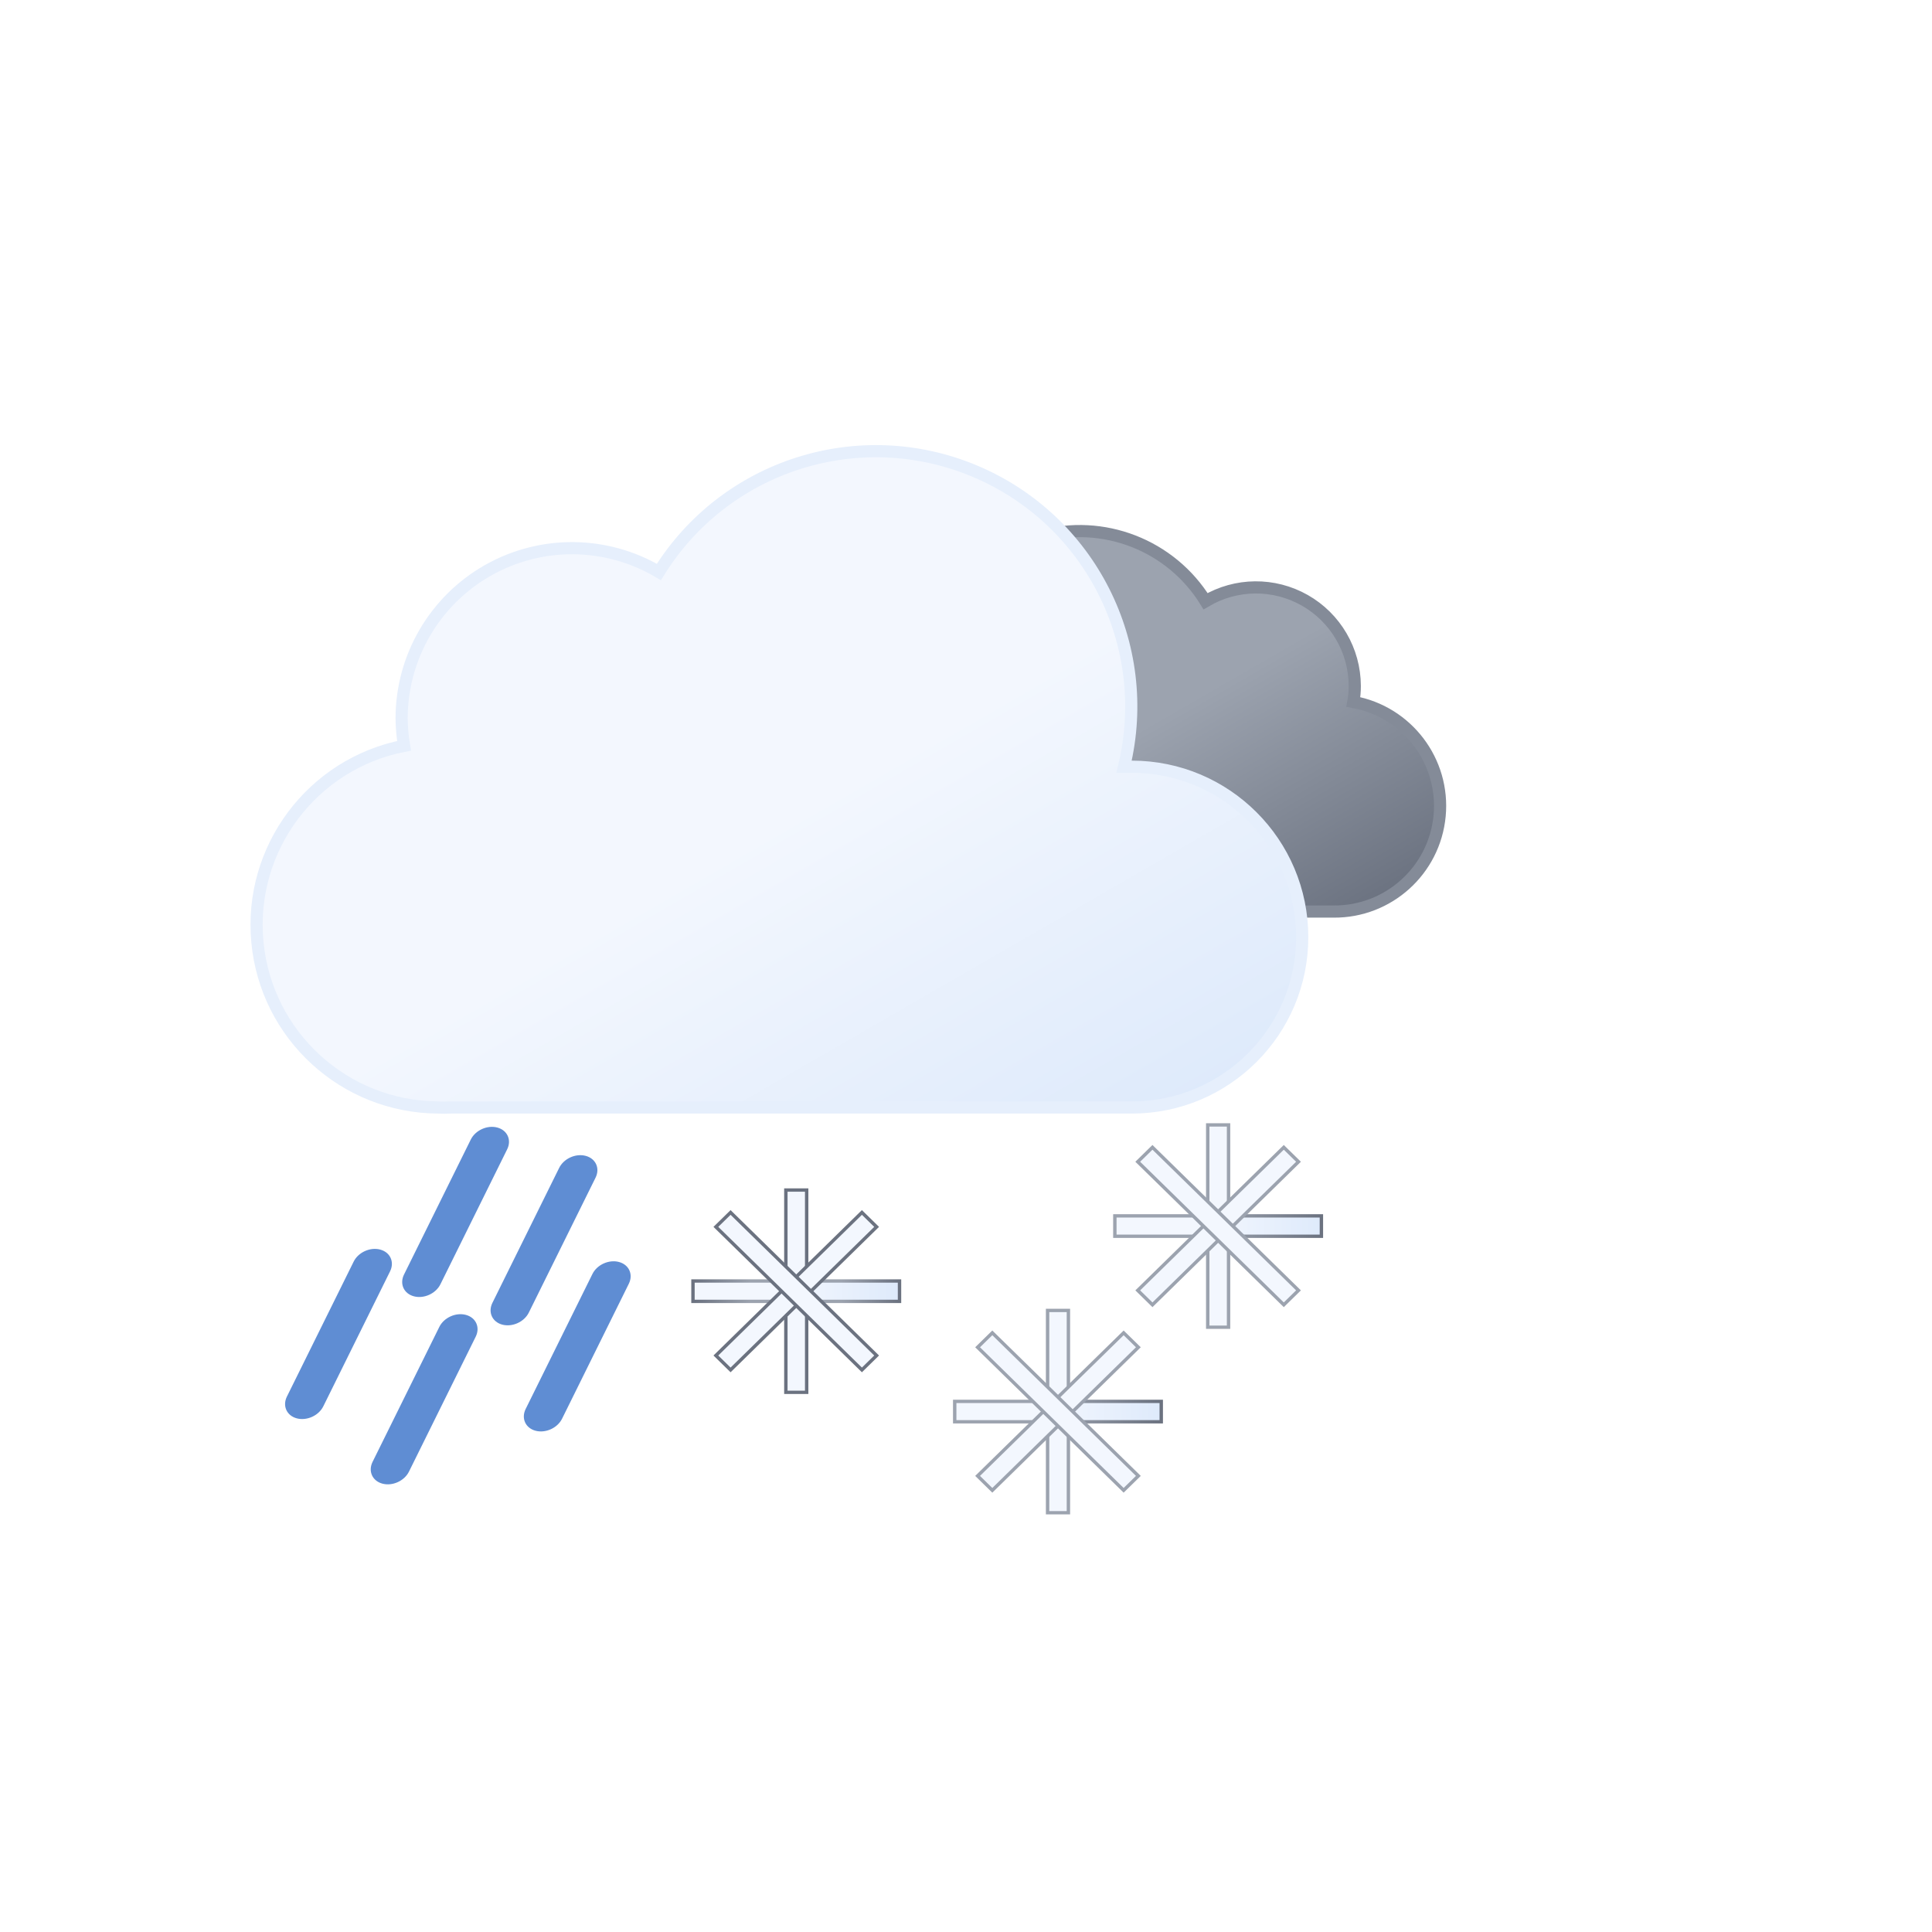
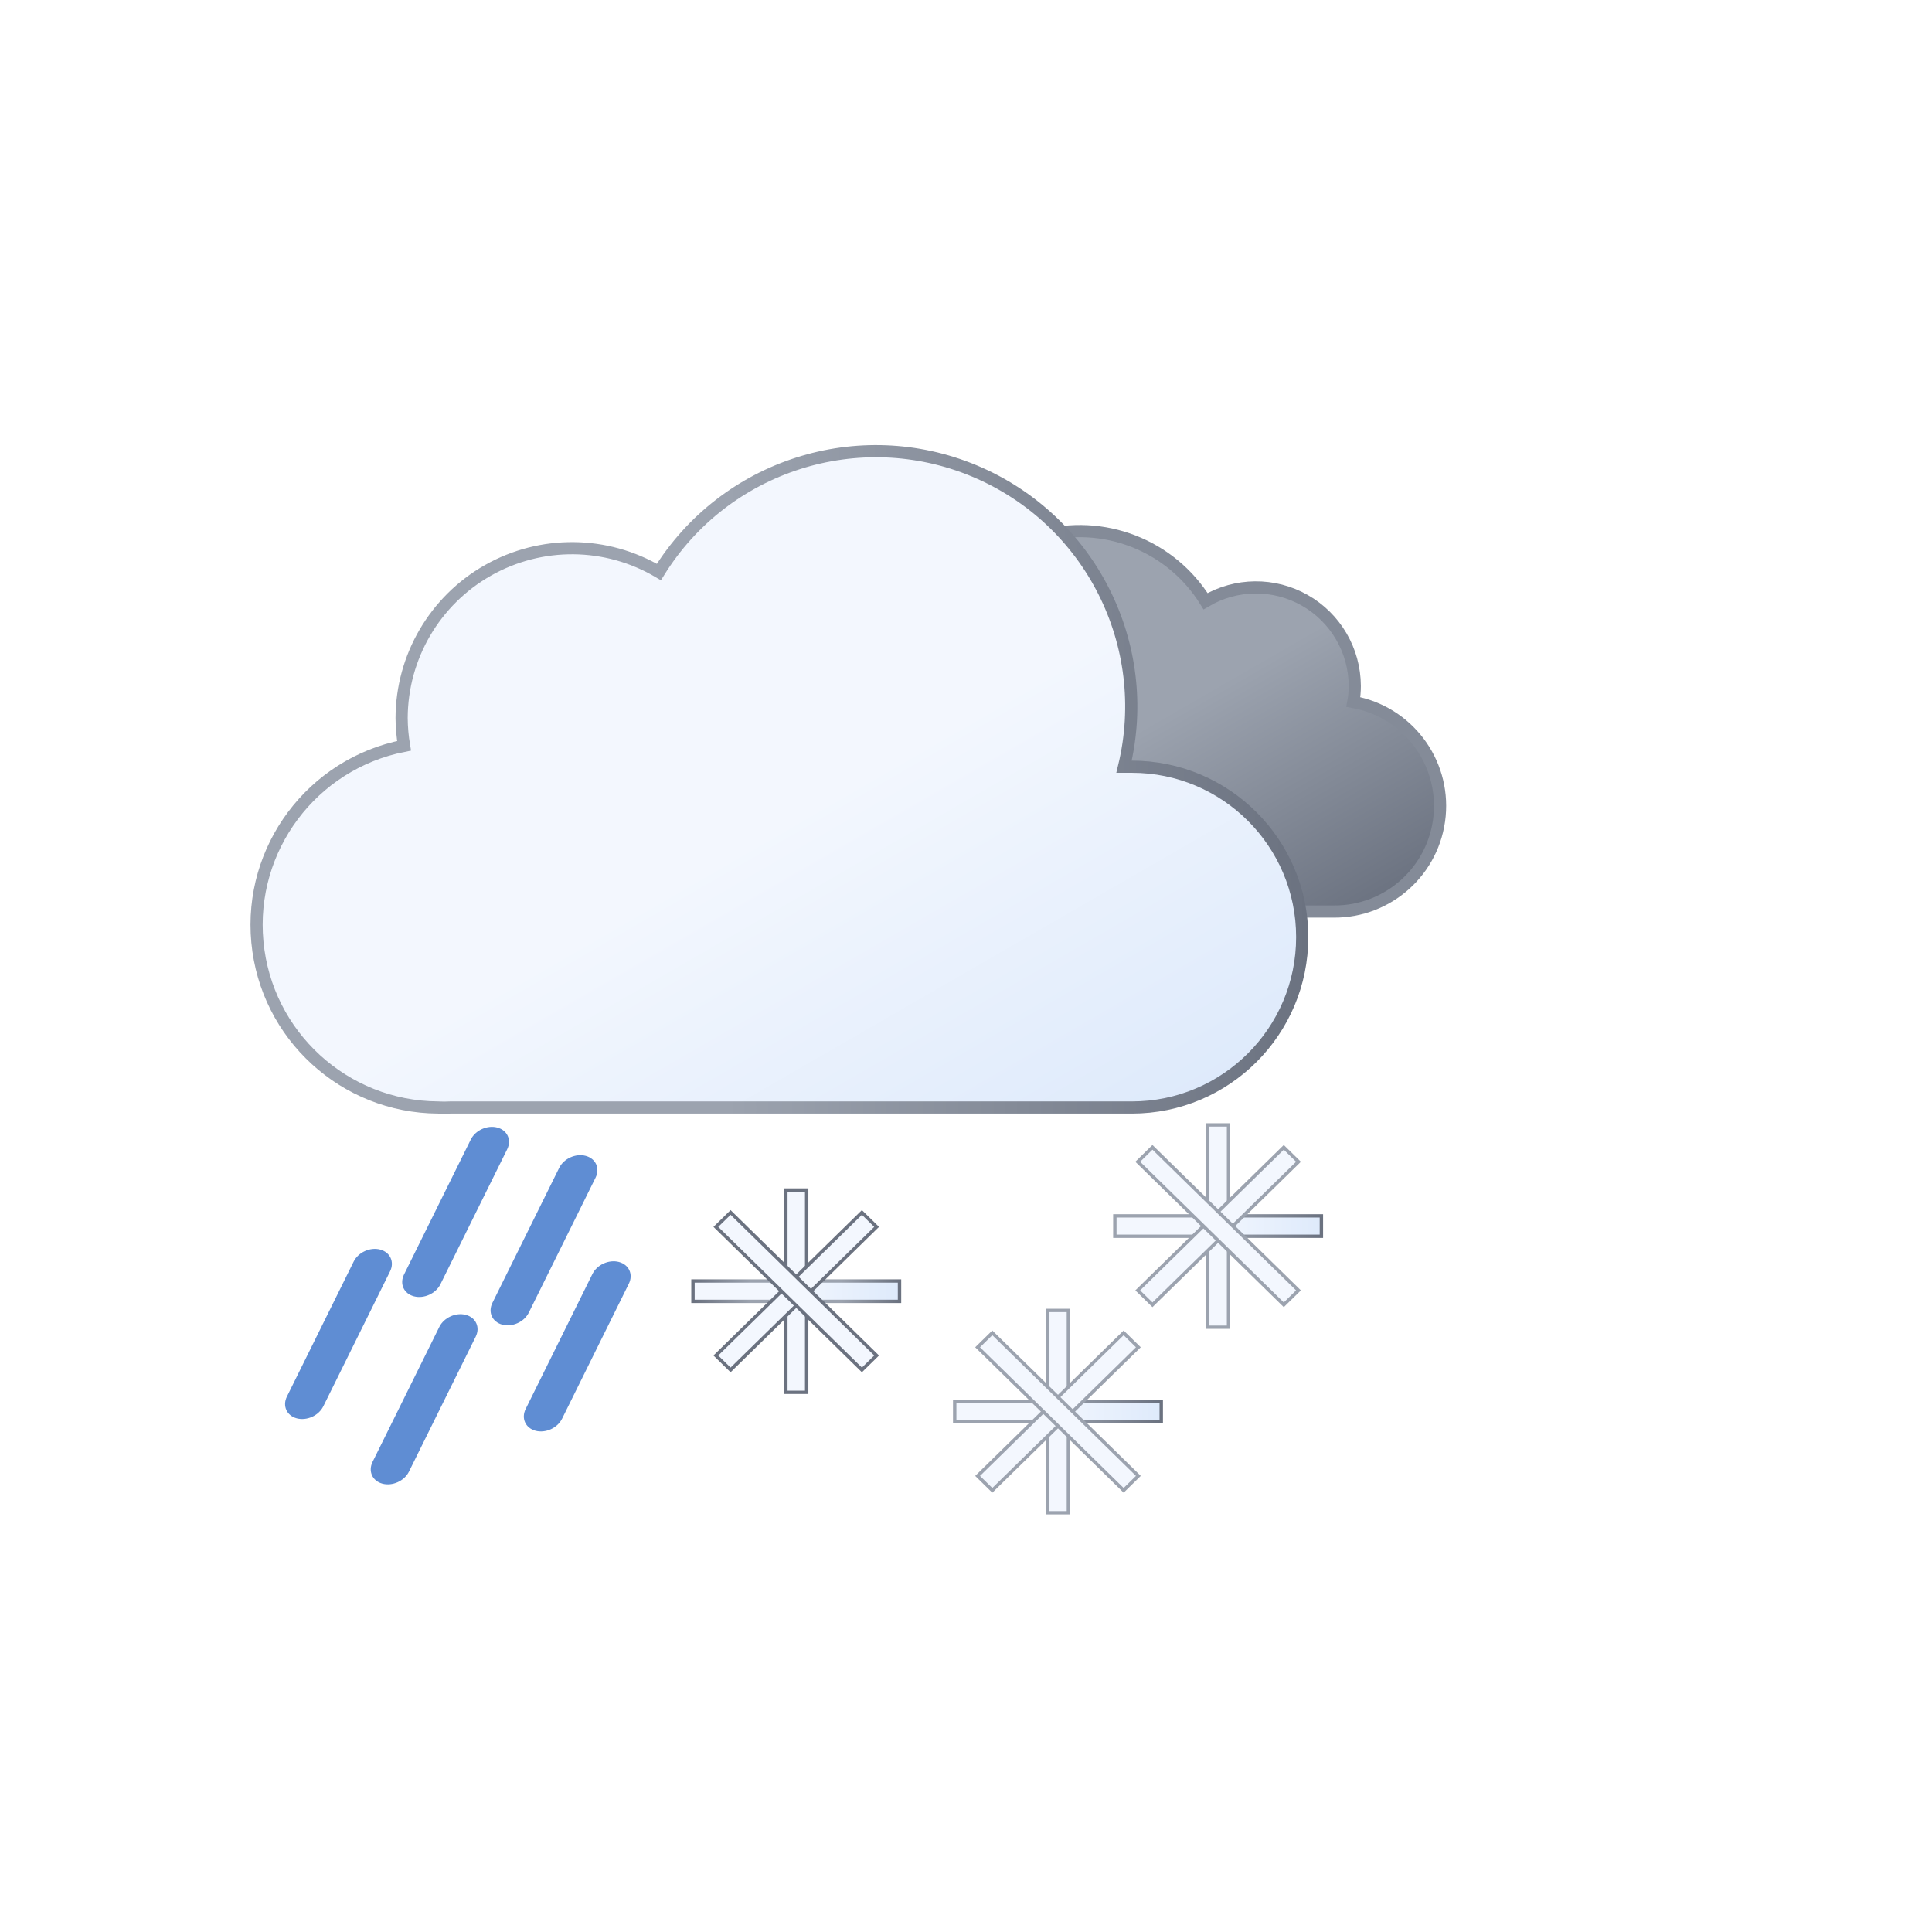
<svg xmlns="http://www.w3.org/2000/svg" xmlns:xlink="http://www.w3.org/1999/xlink" viewBox="0 0 79.374 79.374" version="1.1" id="svg22" width="300" height="300">
  <defs id="defs16">
    <linearGradient id="a" x1="40.76" y1="23" x2="50.83" y2="40.46" gradientUnits="userSpaceOnUse">
      <stop offset="0" stop-color="#9ca3af" id="stop2" />
      <stop offset="0.45" stop-color="#9ca3af" id="stop4" />
      <stop offset="1" stop-color="#6b7280" id="stop6" />
    </linearGradient>
    <linearGradient id="b" x1="22.56" y1="21.96" x2="39.2" y2="50.8" gradientUnits="userSpaceOnUse">
      <stop offset="0" stop-color="#f3f7fe" id="stop9" />
      <stop offset="0.45" stop-color="#f3f7fe" id="stop11" />
      <stop offset="1" stop-color="#deeafb" id="stop13" />
    </linearGradient>
    <linearGradient xlink:href="#b" id="linearGradient1029" x1="22.159" y1="65.106" x2="35.108" y2="65.106" gradientUnits="userSpaceOnUse" />
    <linearGradient xlink:href="#b" id="linearGradient1037" x1="22.159" y1="65.106" x2="35.108" y2="65.106" gradientUnits="userSpaceOnUse" />
    <linearGradient xlink:href="#b" id="linearGradient1045" x1="22.159" y1="65.106" x2="35.108" y2="65.106" gradientUnits="userSpaceOnUse" />
    <radialGradient xlink:href="#a" id="radialGradient859" cx="28.634" cy="65.106" fx="28.634" fy="65.106" r="6.474" gradientUnits="userSpaceOnUse" />
    <linearGradient xlink:href="#a" id="linearGradient867" x1="22.159" y1="65.106" x2="35.108" y2="65.106" gradientUnits="userSpaceOnUse" />
    <linearGradient xlink:href="#a" id="linearGradient875" x1="22.159" y1="65.106" x2="35.108" y2="65.106" gradientUnits="userSpaceOnUse" />
+     <linearGradient xlink:href="#a" id="linearGradient862" x1="10.289" y1="32.022" x2="53.75" y2="32.022" gradientUnits="userSpaceOnUse" />
  </defs>
  <path d="m 34.23,33.45 a 4.05,4.05 0 0 0 4.05,4 h 16.51 a 4.34,4.34 0 0 0 0.81,-8.61 3.52,3.52 0 0 0 0.06,-0.66 4.06,4.06 0 0 0 -6.13,-3.48 6.08,6.08 0 0 0 -11.25,3.19 6.34,6.34 0 0 0 0.18,1.46 h -0.18 a 4.05,4.05 0 0 0 -4.05,4.1 z" stroke="#848b98" stroke-miterlimit="10" stroke-width="0.5" fill="url(#a)" id="path18" />
-   <path d="m 46.5,31.5 h -0.32 a 10.49,10.49 0 0 0 -19.11,-8 7,7 0 0 0 -10.57,6 7.21,7.21 0 0 0 0.1,1.14 7.5,7.5 0 0 0 1.4,14.86 4.19,4.19 0 0 0 0.5,0 v 0 h 28 a 7,7 0 0 0 0,-14 z" stroke="#e6effc" stroke-miterlimit="10" stroke-width="0.5" fill="url(#b)" id="path20" />
+   <path d="m 46.5,31.5 h -0.32 a 10.49,10.49 0 0 0 -19.11,-8 7,7 0 0 0 -10.57,6 7.21,7.21 0 0 0 0.1,1.14 7.5,7.5 0 0 0 1.4,14.86 4.19,4.19 0 0 0 0.5,0 v 0 h 28 a 7,7 0 0 0 0,-14 z" stroke="#e6effc" stroke-miterlimit="10" stroke-width="0.5" fill="url(#b)" id="path20" style="stroke:url(#linearGradient862)" />
  <g style="fill:url(#linearGradient1029);fill-opacity:1;stroke:url(#radialGradient859)" transform="matrix(0.6552943,0,0,0.6418236,13.94954,11.26064)" id="g79">
    <rect style="fill:url(#linearGradient1029);stroke-width:0.213;fill-opacity:1;stroke:url(#radialGradient859)" id="rect40" width="12.949" height="1.305" x="22.159" y="64.453" ry="0" />
    <rect style="fill:url(#linearGradient1029);stroke-width:0.213;fill-opacity:1;stroke:url(#radialGradient859)" id="rect40-3" width="12.949" height="1.305" x="-71.58" y="27.982" ry="0" transform="rotate(-90)" />
    <rect style="fill:url(#linearGradient1029);stroke-width:0.213;fill-opacity:1;stroke:url(#radialGradient859)" id="rect40-6" width="12.949" height="1.305" x="-32.264" y="65.631" ry="0" transform="rotate(-45)" />
    <rect style="fill:url(#linearGradient1029);stroke-width:0.213;fill-opacity:1;stroke:url(#radialGradient859)" id="rect40-3-7" width="12.949" height="1.305" x="-72.758" y="-26.442" ry="0" transform="rotate(-135)" />
  </g>
  <g style="fill:url(#linearGradient1037);fill-opacity:1;stroke:url(#linearGradient867)" id="g79-5" transform="matrix(0.6552943,0,0,0.6418236,24.70245,16.20711)">
    <rect style="fill:url(#linearGradient1037);stroke-width:0.213;fill-opacity:1;stroke:url(#linearGradient867)" id="rect40-35" width="12.949" height="1.305" x="22.159" y="64.453" ry="0" />
    <rect style="fill:url(#linearGradient1037);stroke-width:0.213;fill-opacity:1;stroke:url(#linearGradient867)" id="rect40-3-6" width="12.949" height="1.305" x="-71.58" y="27.982" ry="0" transform="rotate(-90)" />
    <rect style="fill:url(#linearGradient1037);stroke-width:0.213;fill-opacity:1;stroke:url(#linearGradient867)" id="rect40-6-2" width="12.949" height="1.305" x="-32.264" y="65.631" ry="0" transform="rotate(-45)" />
    <rect style="fill:url(#linearGradient1037);stroke-width:0.213;fill-opacity:1;stroke:url(#linearGradient867)" id="rect40-3-7-9" width="12.949" height="1.305" x="-72.758" y="-26.442" ry="0" transform="rotate(-135)" />
  </g>
  <rect style="fill:#5f8dd3;stroke-width:0.147" id="rect400-3-0-2" width="7.735" height="1.548" x="44.363" y="-47.463" ry="0.774" transform="matrix(-0.4433532,0.896347,-0.9659346,-0.2587862,0,0)" />
  <rect style="fill:#5f8dd3;stroke-width:0.147" id="rect400-3-0-2-1" width="7.735" height="1.548" x="40.241" y="-40.397" ry="0.774" transform="matrix(-0.4433532,0.896347,-0.9659346,-0.2587862,0,0)" />
  <rect style="fill:#5f8dd3;stroke-width:0.147" id="rect400-3-0-2-1-6" width="7.735" height="1.548" x="48.164" y="-42.696" ry="0.774" transform="matrix(-0.4433532,0.896347,-0.9659346,-0.2587862,0,0)" />
  <rect style="fill:#5f8dd3;stroke-width:0.147" id="rect400-3-0-2-3" width="7.735" height="1.548" x="46.45" y="-38.266" ry="0.774" transform="matrix(-0.4433532,0.896347,-0.9659346,-0.2587862,0,0)" />
  <g style="fill:url(#linearGradient1045);fill-opacity:1;stroke:url(#linearGradient875)" id="g79-5-3" transform="matrix(0.6552943,0,0,0.6418236,31.28186,8.585187)">
    <rect style="fill:url(#linearGradient1045);stroke-width:0.213;fill-opacity:1;stroke:url(#linearGradient875)" id="rect40-35-6" width="12.949" height="1.305" x="22.159" y="64.453" ry="0" />
    <rect style="fill:url(#linearGradient1045);stroke-width:0.213;fill-opacity:1;stroke:url(#linearGradient875)" id="rect40-3-6-0" width="12.949" height="1.305" x="-71.58" y="27.982" ry="0" transform="rotate(-90)" />
    <rect style="fill:url(#linearGradient1045);stroke-width:0.213;fill-opacity:1;stroke:url(#linearGradient875)" id="rect40-6-2-6" width="12.949" height="1.305" x="-32.264" y="65.631" ry="0" transform="rotate(-45)" />
    <rect style="fill:url(#linearGradient1045);stroke-width:0.213;fill-opacity:1;stroke:url(#linearGradient875)" id="rect40-3-7-9-2" width="12.949" height="1.305" x="-72.758" y="-26.442" ry="0" transform="rotate(-135)" />
  </g>
  <rect style="fill:#5f8dd3;stroke-width:0.147" id="rect400-3-0-2-1-1" width="7.735" height="1.548" x="40.429" y="-44.243" ry="0.774" transform="matrix(-0.4433532,0.896347,-0.9659346,-0.2587862,0,0)" />
</svg>
